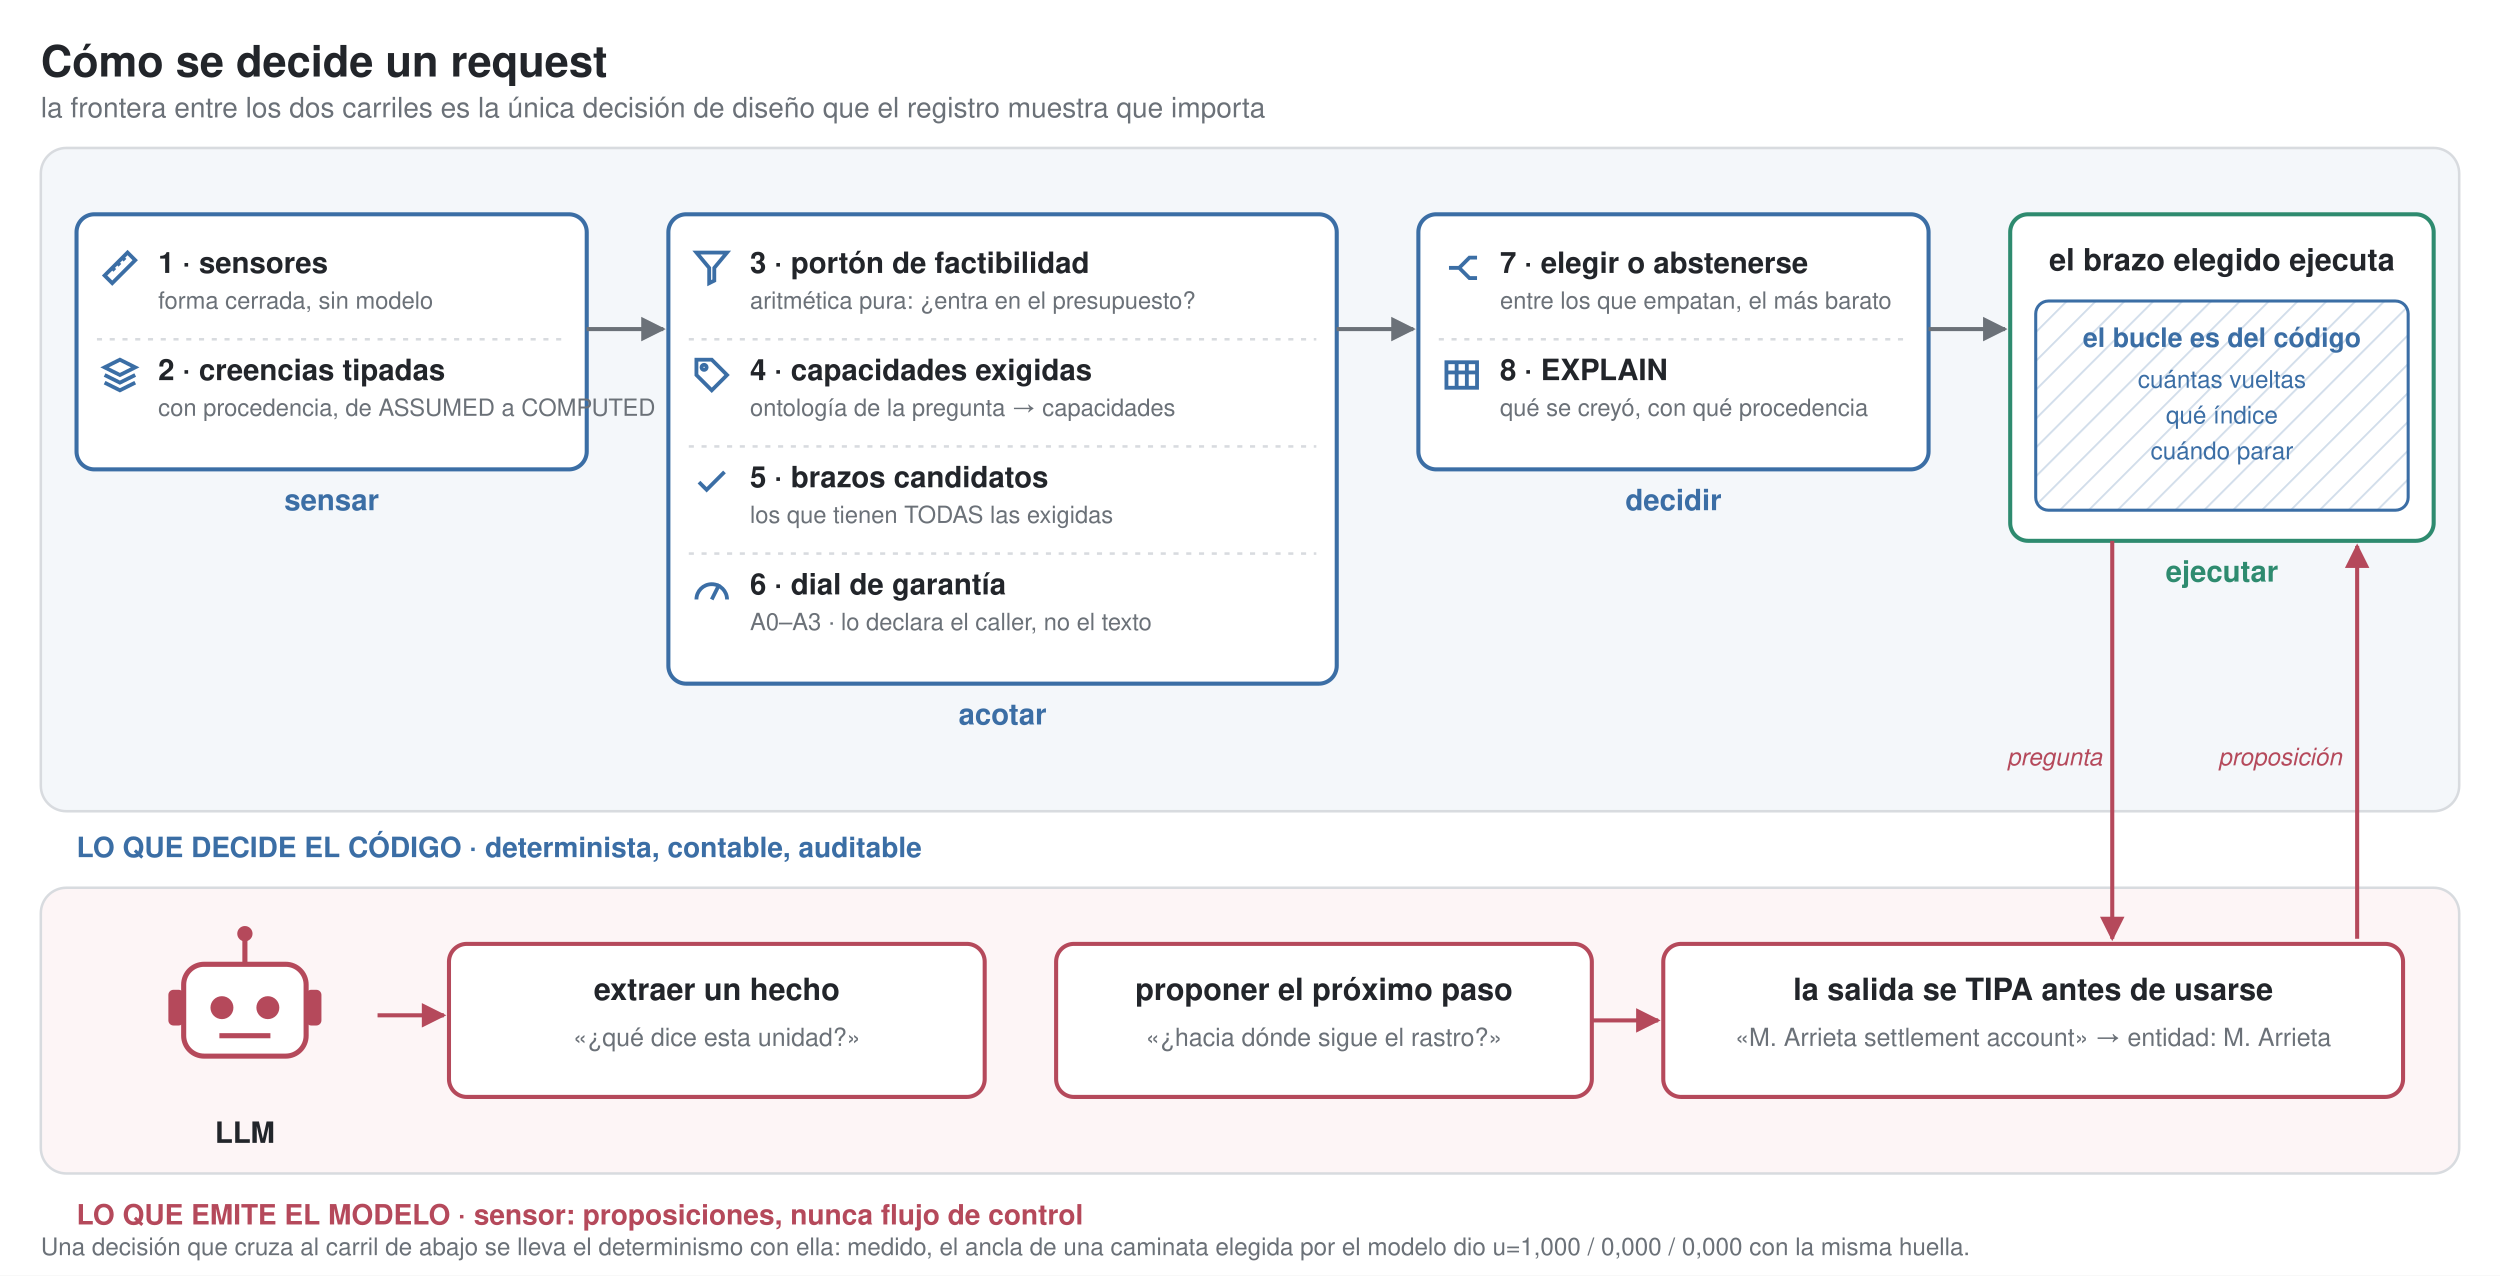
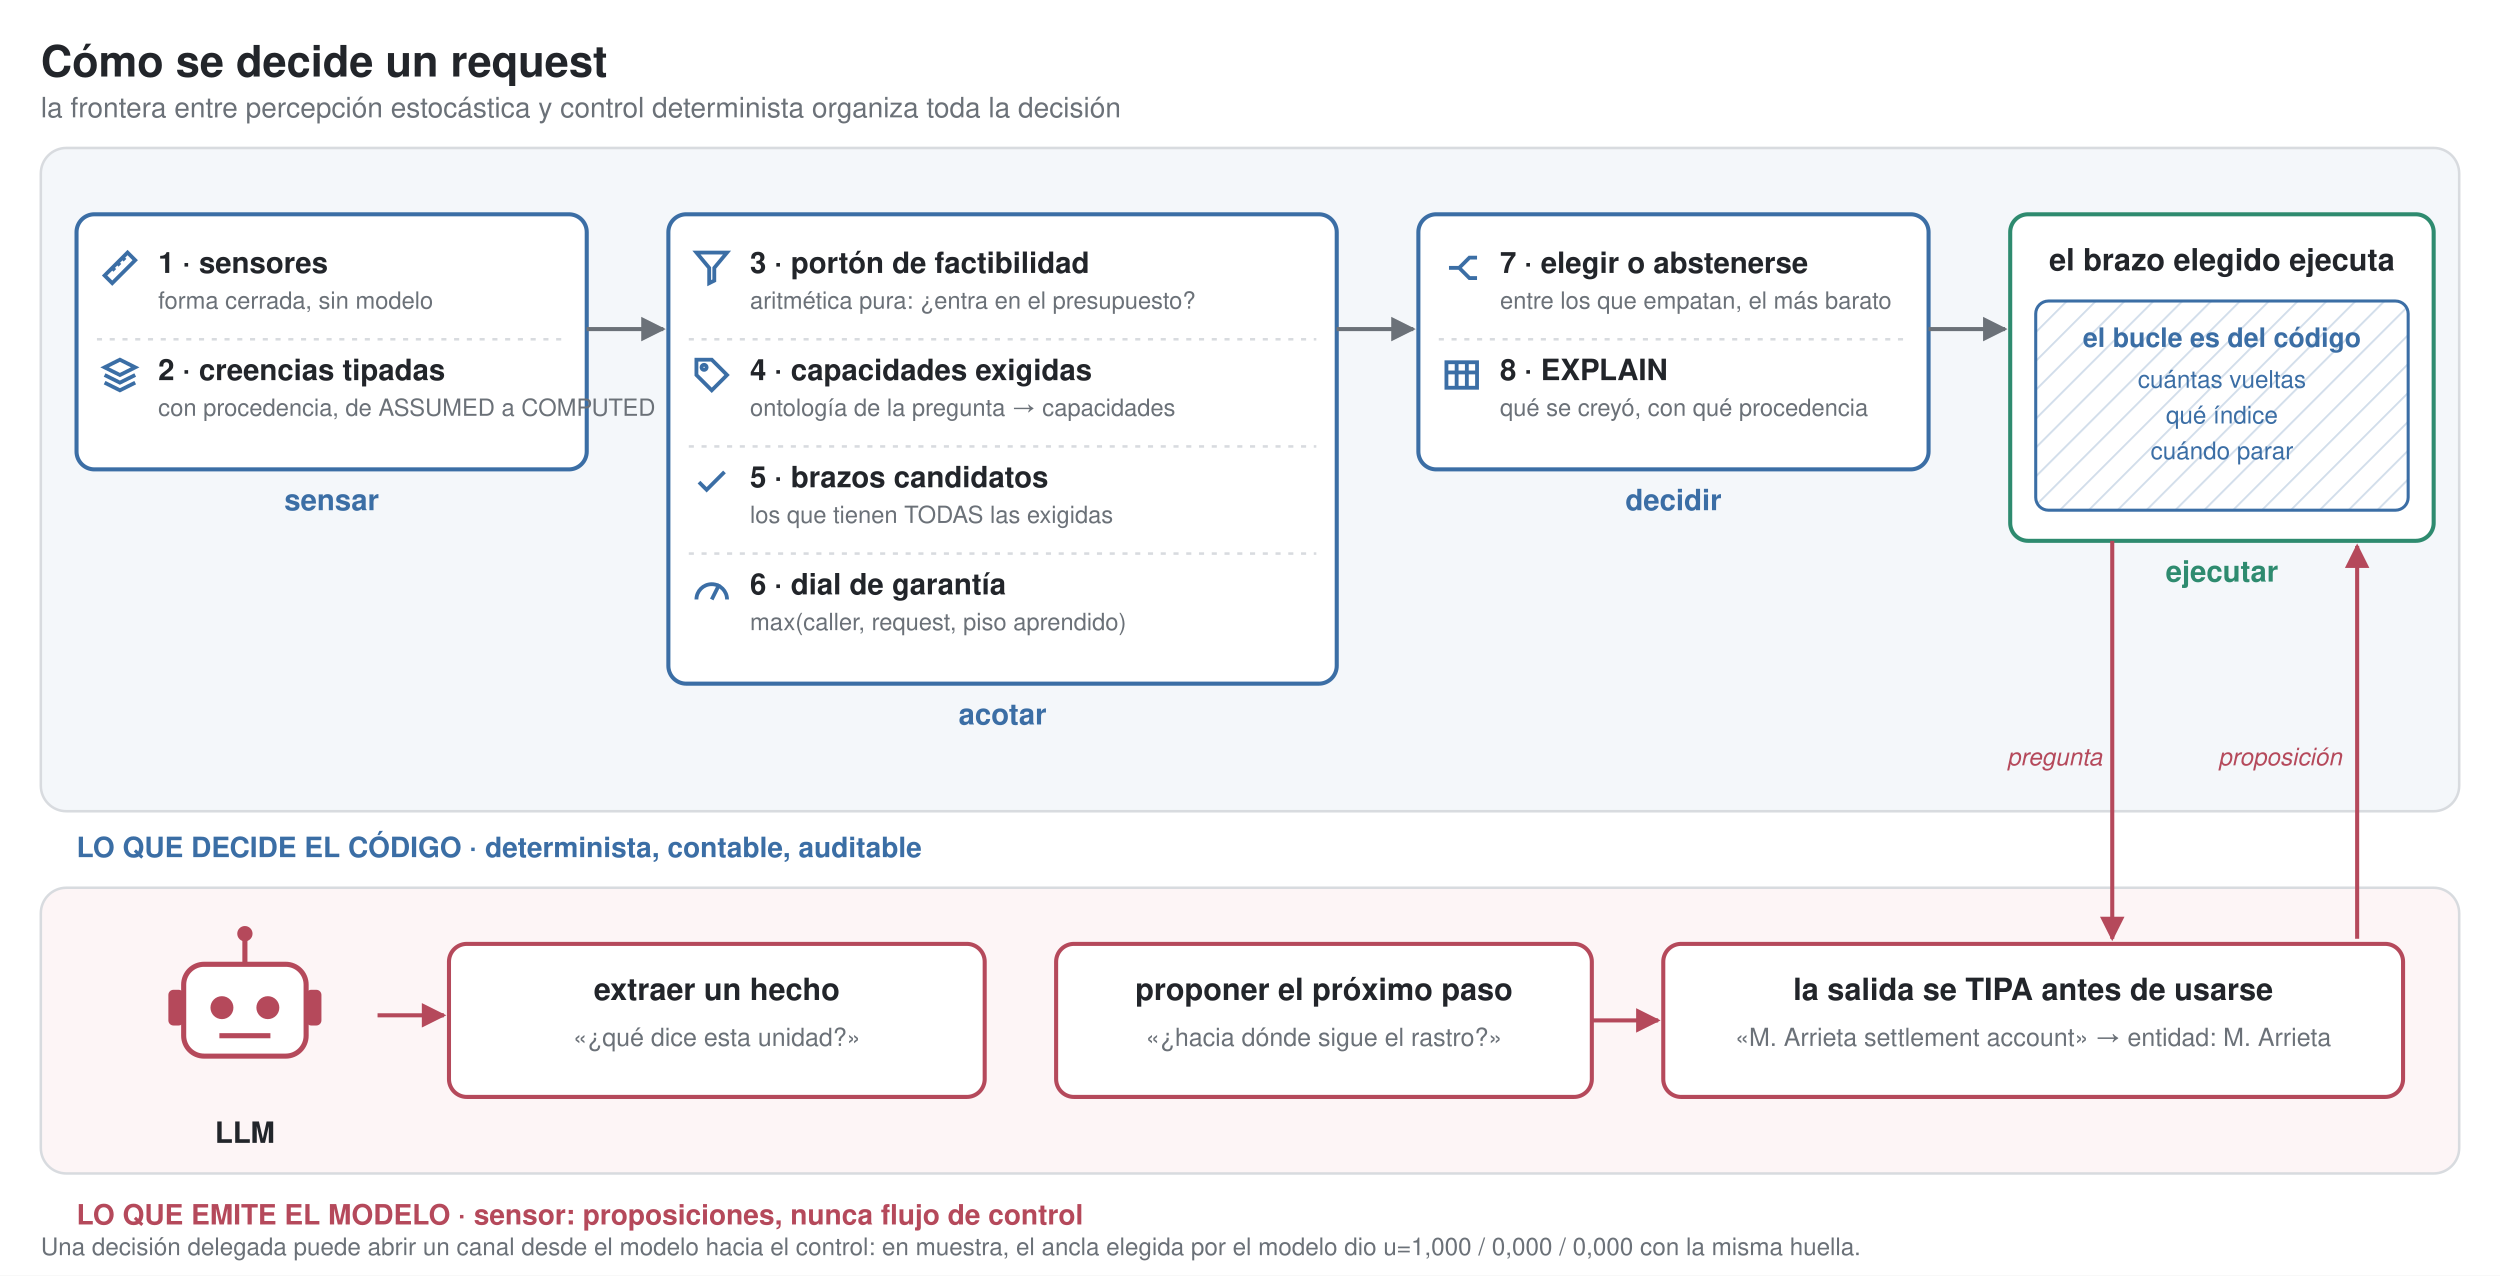
<svg xmlns="http://www.w3.org/2000/svg" viewBox="0 0 980 500" width="980" height="500" font-family="Segoe UI, Helvetica, Arial, sans-serif">
  <defs>
    <marker id="p" viewBox="0 0 10 10" refX="9" refY="5" markerWidth="6" markerHeight="6" orient="auto-start-reverse">
      <path d="M0 0L10 5L0 10z" fill="#6b7178" />
    </marker>
    <marker id="pv" viewBox="0 0 10 10" refX="9" refY="5" markerWidth="6" markerHeight="6" orient="auto-start-reverse">
      <path d="M0 0L10 5L0 10z" fill="#2e8b6f" />
    </marker>
    <marker id="pr" viewBox="0 0 10 10" refX="9" refY="5" markerWidth="6" markerHeight="6" orient="auto-start-reverse">
      <path d="M0 0L10 5L0 10z" fill="#b5495b" />
    </marker>
    <pattern id="rayas" patternUnits="userSpaceOnUse" width="8" height="8" patternTransform="rotate(45)">
      <rect width="8" height="8" fill="#ffffff" />
      <line x1="0" y1="0" x2="0" y2="8" stroke="#3b6ea5" stroke-opacity="0.22" stroke-width="1.5" />
    </pattern>
  </defs>
  <rect width="980" height="500" fill="#ffffff" />
  <text x="16" y="30" font-size="17" fill="#22252a" text-anchor="start" font-weight="600">Cómo se decide un request</text>
-   <text x="16" y="46" font-size="11" fill="#6b7178" text-anchor="start">la frontera entre los dos carriles es la única decisión de diseño que el registro muestra que importa</text>
+   <text x="16" y="46" font-size="11" fill="#6b7178" text-anchor="start">la frontera entre percepción estocástica y control determinista organiza toda la decisión</text>
  <rect x="16" y="58" width="948" height="260" rx="10" fill="#f4f7fa" stroke="#d8dbdf" />
  <text x="30" y="336" font-size="11" fill="#3b6ea5" text-anchor="start" font-weight="700">LO QUE DECIDE EL CÓDIGO · determinista, contable, auditable</text>
  <rect x="30" y="84" width="200" height="100" rx="7" fill="#ffffff" stroke="#3b6ea5" stroke-width="1.6" />
  <g transform="translate(40,98)" fill="none" stroke="#3b6ea5" stroke-width="1.5">
    <path d="M1 10L10 1l3 3-9 9z" />
    <path d="M4 7l1 1M6 5l1 1M8 3l1 1" />
  </g>
  <text x="62" y="107" font-size="11.5" fill="#22252a" text-anchor="start" font-weight="600">1 · sensores</text>
  <text x="62" y="121" font-size="9.3" fill="#6b7178" text-anchor="start">forma cerrada, sin modelo</text>
  <line x1="38" y1="133" x2="222" y2="133" stroke="#d8dbdf" stroke-dasharray="2 3" />
  <g transform="translate(40,140)" fill="none" stroke="#3b6ea5" stroke-width="1.5">
    <path d="M7 1l6 3-6 3-6-3z" />
    <path d="M1 7l6 3 6-3M1 10l6 3 6-3" />
  </g>
  <text x="62" y="149" font-size="11.5" fill="#22252a" text-anchor="start" font-weight="600">2 · creencias tipadas</text>
  <text x="62" y="163" font-size="9.3" fill="#6b7178" text-anchor="start">con procedencia, de ASSUMED a COMPUTED</text>
  <text x="130.0" y="200" font-size="11.5" fill="#3b6ea5" text-anchor="middle" font-weight="700">sensar</text>
  <rect x="262" y="84" width="262" height="184" rx="7" fill="#ffffff" stroke="#3b6ea5" stroke-width="1.6" />
  <g transform="translate(272,98)" fill="none" stroke="#3b6ea5" stroke-width="1.5">
    <path d="M1 1h12L8 7v5l-2 1V7z" />
  </g>
  <text x="294" y="107" font-size="11.5" fill="#22252a" text-anchor="start" font-weight="600">3 · portón de factibilidad</text>
  <text x="294" y="121" font-size="9.3" fill="#6b7178" text-anchor="start">aritmética pura: ¿entra en el presupuesto?</text>
  <line x1="270" y1="133" x2="516" y2="133" stroke="#d8dbdf" stroke-dasharray="2 3" />
  <g transform="translate(272,140)" fill="none" stroke="#3b6ea5" stroke-width="1.5">
    <path d="M1 1h6l6 6-6 6-6-6z" />
    <circle cx="4" cy="4" r="1" />
  </g>
  <text x="294" y="149" font-size="11.5" fill="#22252a" text-anchor="start" font-weight="600">4 · capacidades exigidas</text>
  <text x="294" y="163" font-size="9.3" fill="#6b7178" text-anchor="start">ontología de la pregunta → capacidades</text>
  <line x1="270" y1="175" x2="516" y2="175" stroke="#d8dbdf" stroke-dasharray="2 3" />
  <g transform="translate(272,182)" fill="none" stroke="#3b6ea5" stroke-width="1.5">
    <path d="M2 7l3 3 7-7" />
  </g>
  <text x="294" y="191" font-size="11.5" fill="#22252a" text-anchor="start" font-weight="600">5 · brazos candidatos</text>
  <text x="294" y="205" font-size="9.3" fill="#6b7178" text-anchor="start">los que tienen TODAS las exigidas</text>
  <line x1="270" y1="217" x2="516" y2="217" stroke="#d8dbdf" stroke-dasharray="2 3" />
  <g transform="translate(272,224)" fill="none" stroke="#3b6ea5" stroke-width="1.5">
    <path d="M1 11a6 6 0 0 1 12 0" />
    <path d="M7 11L10 5" />
  </g>
  <text x="294" y="233" font-size="11.5" fill="#22252a" text-anchor="start" font-weight="600">6 · dial de garantía</text>
-   <text x="294" y="247" font-size="9.3" fill="#6b7178" text-anchor="start">A0–A3 · lo declara el caller, no el texto</text>
+   <text x="294" y="247" font-size="9.3" fill="#6b7178" text-anchor="start">max(caller, request, piso aprendido)</text>
  <text x="393.0" y="284" font-size="11.5" fill="#3b6ea5" text-anchor="middle" font-weight="700">acotar</text>
  <rect x="556" y="84" width="200" height="100" rx="7" fill="#ffffff" stroke="#3b6ea5" stroke-width="1.6" />
  <g transform="translate(566,98)" fill="none" stroke="#3b6ea5" stroke-width="1.5">
    <path d="M2 7h4m0 0l4-4h3M6 7l4 4h3" />
  </g>
  <text x="588" y="107" font-size="11.5" fill="#22252a" text-anchor="start" font-weight="600">7 · elegir o abstenerse</text>
  <text x="588" y="121" font-size="9.3" fill="#6b7178" text-anchor="start">entre los que empatan, el más barato</text>
  <line x1="564" y1="133" x2="748" y2="133" stroke="#d8dbdf" stroke-dasharray="2 3" />
  <g transform="translate(566,140)" fill="none" stroke="#3b6ea5" stroke-width="1.5">
    <rect x="1" y="2" width="12" height="10" />
    <path d="M1 6h12M5 2v10M9 2v10" />
  </g>
  <text x="588" y="149" font-size="11.5" fill="#22252a" text-anchor="start" font-weight="600">8 · EXPLAIN</text>
  <text x="588" y="163" font-size="9.3" fill="#6b7178" text-anchor="start">qué se creyó, con qué procedencia</text>
  <text x="656.0" y="200" font-size="11.5" fill="#3b6ea5" text-anchor="middle" font-weight="700">decidir</text>
  <line x1="230" y1="129" x2="260" y2="129" stroke="#6b7178" stroke-width="1.6" marker-end="url(#p)" />
  <line x1="524" y1="129" x2="554" y2="129" stroke="#6b7178" stroke-width="1.6" marker-end="url(#p)" />
  <line x1="756" y1="129" x2="786" y2="129" stroke="#6b7178" stroke-width="1.6" marker-end="url(#p)" />
  <rect x="788" y="84" width="166" height="128" rx="7" fill="#ffffff" stroke="#2e8b6f" stroke-width="1.6" />
  <text x="871.0" y="106" font-size="12" fill="#22252a" text-anchor="middle" font-weight="600">el brazo elegido ejecuta</text>
  <rect x="798" y="118" width="146" height="82" rx="5" fill="url(#rayas)" stroke="#3b6ea5" stroke-width="1.2" />
  <text x="871.0" y="136" font-size="10.5" fill="#3b6ea5" text-anchor="middle" font-weight="700">el bucle es del código</text>
  <text x="871.0" y="152" font-size="9.5" fill="#3b6ea5" text-anchor="middle">cuántas vueltas</text>
  <text x="871.0" y="166" font-size="9.5" fill="#3b6ea5" text-anchor="middle">qué índice</text>
  <text x="871.0" y="180" font-size="9.5" fill="#3b6ea5" text-anchor="middle">cuándo parar</text>
  <text x="871.0" y="228" font-size="11.5" fill="#2e8b6f" text-anchor="middle" font-weight="700">ejecutar</text>
  <rect x="16" y="348" width="948" height="112" rx="10" fill="#fdf5f6" stroke="#d8dbdf" />
  <text x="30" y="480" font-size="11" fill="#b5495b" text-anchor="start" font-weight="700">LO QUE EMITE EL MODELO · sensor: proposiciones, nunca flujo de control</text>
  <g transform="translate(96,398) scale(1.0)">
    <line x1="0" y1="-30" x2="0" y2="-20" stroke="#b5495b" stroke-width="2" />
    <circle cx="0" cy="-32" r="3" fill="#b5495b" />
    <rect x="-24" y="-20" width="48" height="36" rx="8" fill="#ffffff" stroke="#b5495b" stroke-width="2" />
    <circle cx="-9" cy="-3" r="4.5" fill="#b5495b" />
    <circle cx="9" cy="-3" r="4.5" fill="#b5495b" />
    <line x1="-10" y1="8" x2="10" y2="8" stroke="#b5495b" stroke-width="2" />
    <rect x="-30" y="-10" width="6" height="14" rx="2" fill="#b5495b" />
    <rect x="24" y="-10" width="6" height="14" rx="2" fill="#b5495b" />
  </g>
  <text x="96" y="448" font-size="11.5" fill="#22252a" text-anchor="middle" font-weight="600">LLM</text>
  <rect x="176" y="370" width="210" height="60" rx="7" fill="#ffffff" stroke="#b5495b" stroke-width="1.6" />
  <text x="281" y="392" font-size="12" fill="#22252a" text-anchor="middle" font-weight="600">extraer un hecho</text>
  <text x="281" y="410" font-size="9.8" fill="#6b7178" text-anchor="middle">«¿qué dice esta unidad?»</text>
  <rect x="414" y="370" width="210" height="60" rx="7" fill="#ffffff" stroke="#b5495b" stroke-width="1.6" />
  <text x="519" y="392" font-size="12" fill="#22252a" text-anchor="middle" font-weight="600">proponer el próximo paso</text>
  <text x="519" y="410" font-size="9.8" fill="#6b7178" text-anchor="middle">«¿hacia dónde sigue el rastro?»</text>
  <line x1="624" y1="400" x2="650" y2="400" stroke="#b5495b" stroke-width="1.6" marker-end="url(#pr)" />
  <rect x="652" y="370" width="290" height="60" rx="7" fill="#ffffff" stroke="#b5495b" stroke-width="1.6" />
  <text x="797" y="392" font-size="12" fill="#22252a" text-anchor="middle" font-weight="600">la salida se TIPA antes de usarse</text>
  <text x="797" y="410" font-size="9.8" fill="#6b7178" text-anchor="middle">«M. Arrieta settlement account» → entidad: M. Arrieta</text>
  <line x1="828" y1="212" x2="828" y2="368" stroke="#b5495b" stroke-width="1.6" marker-end="url(#pr)" />
  <text x="824" y="300" font-size="9.5" fill="#b5495b" text-anchor="end" font-style="italic">pregunta</text>
  <line x1="924" y1="368" x2="924" y2="214" stroke="#b5495b" stroke-width="1.6" marker-end="url(#pr)" />
  <text x="918" y="300" font-size="9.5" fill="#b5495b" text-anchor="end" font-style="italic">proposición</text>
  <line x1="148" y1="398" x2="174" y2="398" stroke="#b5495b" stroke-width="1.6" marker-end="url(#pr)" />
-   <text x="16" y="492" font-size="9.5" fill="#6b7178" text-anchor="start">Una decisión que cruza al carril de abajo se lleva el determinismo con ella: medido, el ancla de una caminata elegida por el modelo dio u=1,000 / 0,000 / 0,000 con la misma huella.</text>
+   <text x="16" y="492" font-size="9.5" fill="#6b7178" text-anchor="start">Una decisión delegada puede abrir un canal desde el modelo hacia el control: en muestra, el ancla elegida por el modelo dio u=1,000 / 0,000 / 0,000 con la misma huella.</text>
</svg>
